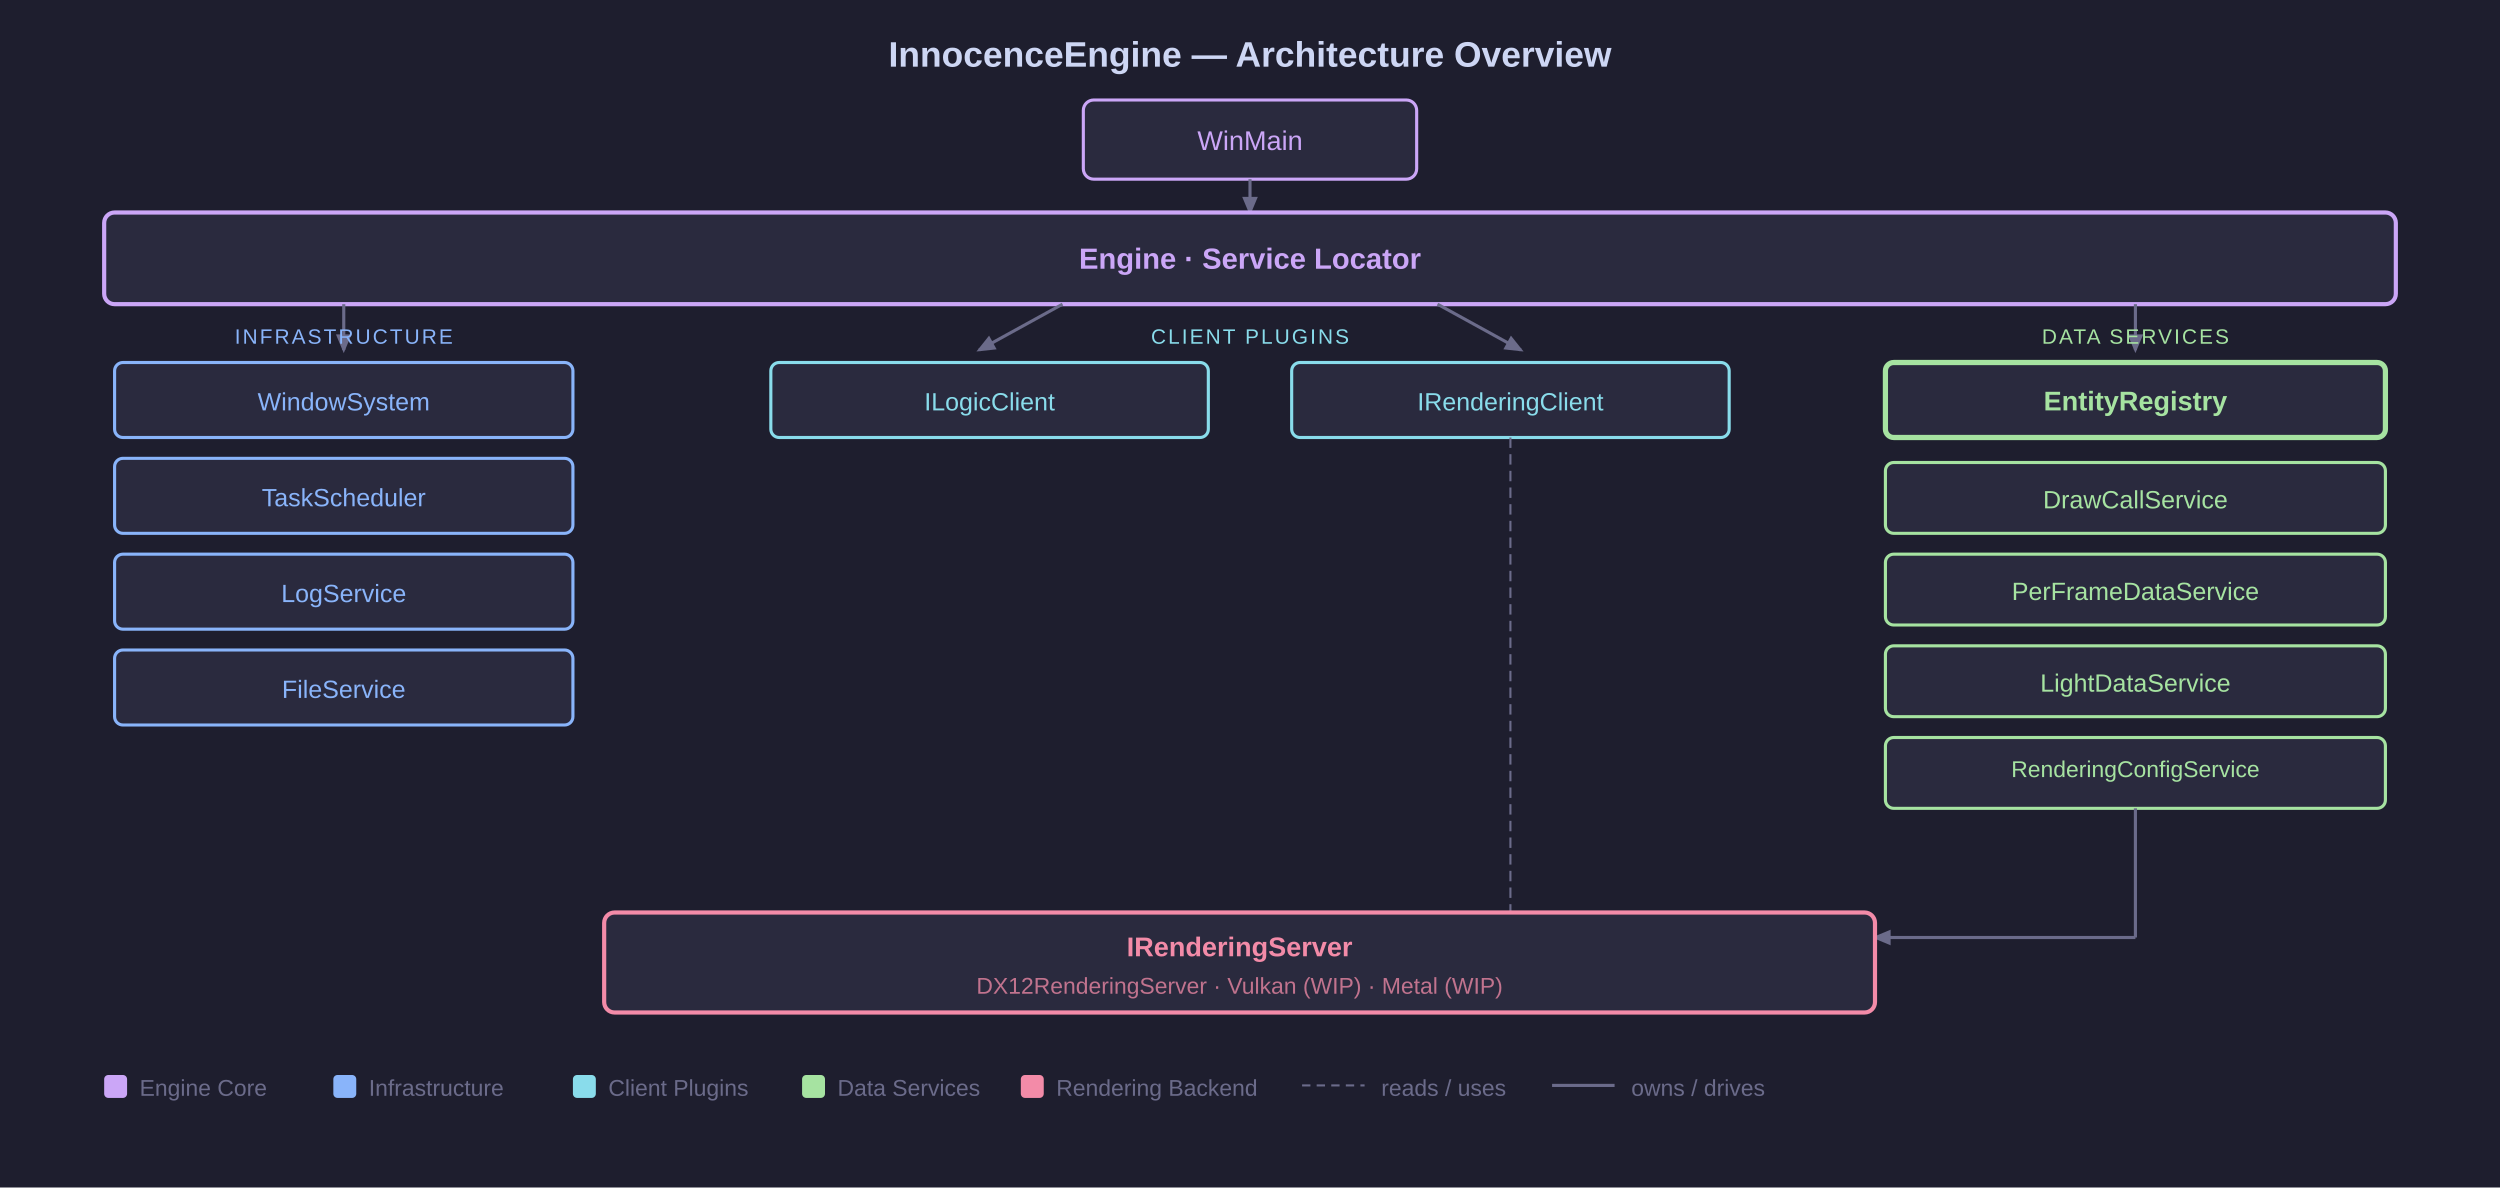
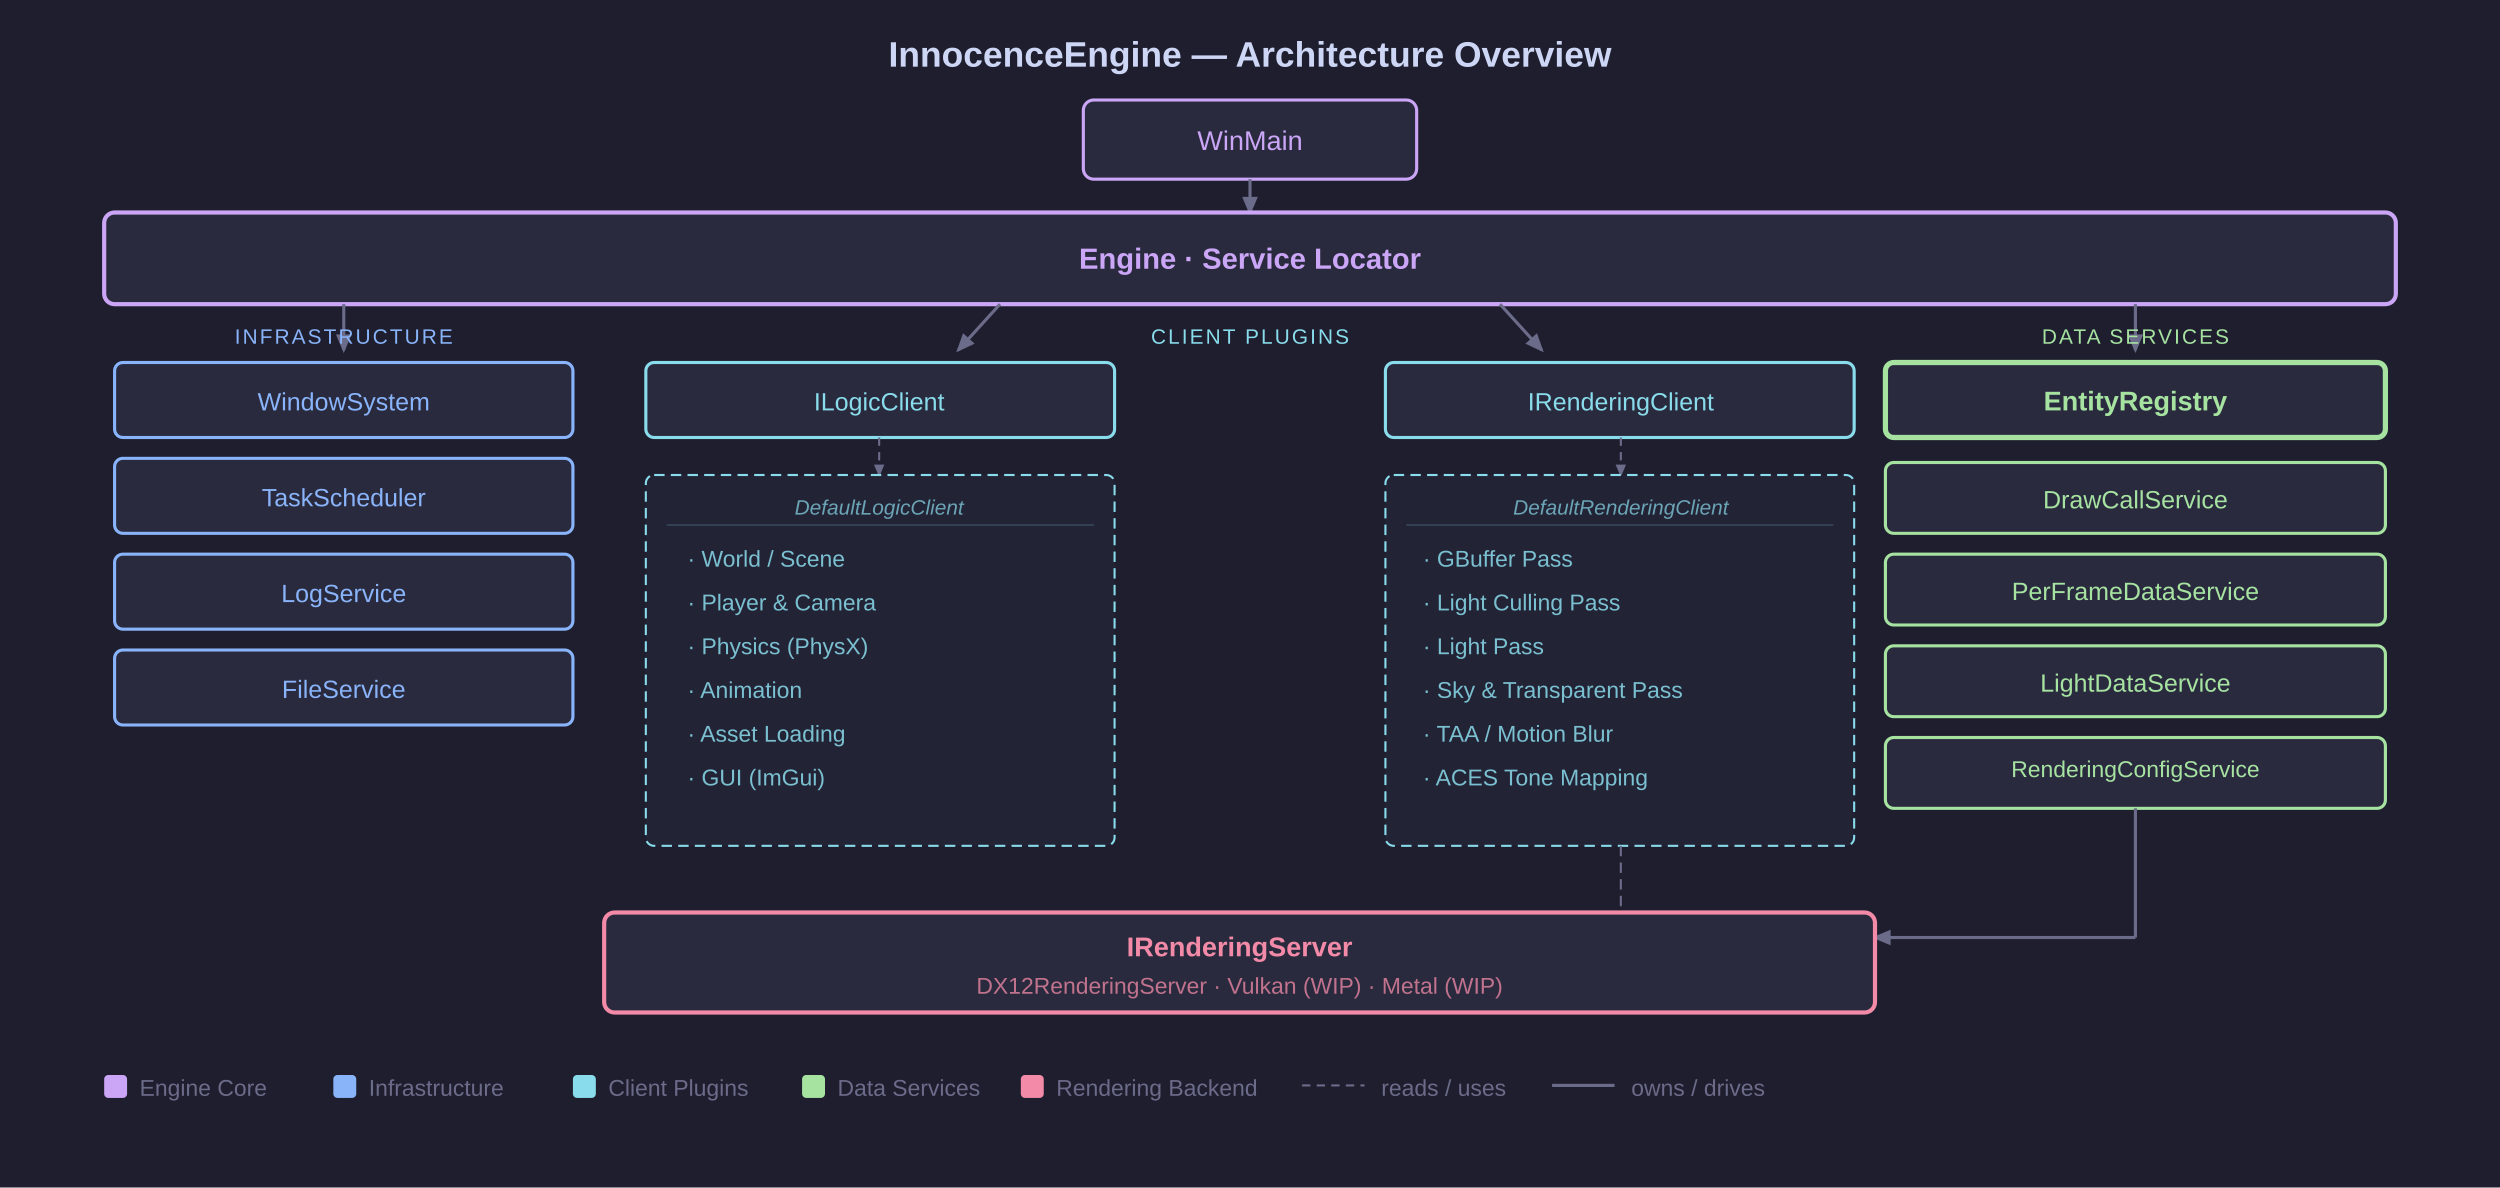
<svg xmlns="http://www.w3.org/2000/svg" width="1200" height="570">
  <defs>
    <marker id="arr" markerWidth="7" markerHeight="7" refX="5" refY="3" orient="auto">
      <path d="M0,0.5 L0,5.5 L6,3 z" fill="#6b6b8a" />
    </marker>
  </defs>
  <rect width="1200" height="570" fill="#1e1e2e" />
  <text x="600" y="32" text-anchor="middle" fill="#cdd6f4" font-family="'Segoe UI',Arial,sans-serif" font-size="17" font-weight="600">
    InnocenceEngine — Architecture Overview
  </text>
  <rect x="520" y="48" width="160" height="38" rx="5" fill="#2a2a3e" stroke="#cba6f7" stroke-width="1.5" />
  <text x="600" y="72" text-anchor="middle" fill="#cba6f7" font-family="'Segoe UI',Arial,sans-serif" font-size="13">WinMain</text>
  <line x1="600" y1="86" x2="600" y2="102" stroke="#6b6b8a" stroke-width="1.5" marker-end="url(#arr)" />
  <rect x="50" y="102" width="1100" height="44" rx="5" fill="#2a2a3e" stroke="#cba6f7" stroke-width="2" />
  <text x="600" y="129" text-anchor="middle" fill="#cba6f7" font-family="'Segoe UI',Arial,sans-serif" font-size="14" font-weight="700">
    Engine  ·  Service Locator
  </text>
  <line x1="165" y1="146" x2="165" y2="168" stroke="#6b6b8a" stroke-width="1.5" marker-end="url(#arr)" />
-   <line x1="510" y1="146" x2="470" y2="168" stroke="#6b6b8a" stroke-width="1.5" marker-end="url(#arr)" />
-   <line x1="690" y1="146" x2="730" y2="168" stroke="#6b6b8a" stroke-width="1.5" marker-end="url(#arr)" />
+   <line x1="480" y1="146" x2="460" y2="168" stroke="#6b6b8a" stroke-width="1.5" marker-end="url(#arr)" />
+   <line x1="720" y1="146" x2="740" y2="168" stroke="#6b6b8a" stroke-width="1.5" marker-end="url(#arr)" />
  <line x1="1025" y1="146" x2="1025" y2="168" stroke="#6b6b8a" stroke-width="1.5" marker-end="url(#arr)" />
  <text x="165" y="165" text-anchor="middle" fill="#89b4fa" font-family="'Segoe UI',Arial,sans-serif" font-size="10" letter-spacing="1">INFRASTRUCTURE</text>
  <rect x="55" y="174" width="220" height="36" rx="4" fill="#2a2a3e" stroke="#89b4fa" stroke-width="1.5" />
  <text x="165" y="197" text-anchor="middle" fill="#89b4fa" font-family="'Segoe UI',Arial,sans-serif" font-size="12">WindowSystem</text>
  <rect x="55" y="220" width="220" height="36" rx="4" fill="#2a2a3e" stroke="#89b4fa" stroke-width="1.5" />
  <text x="165" y="243" text-anchor="middle" fill="#89b4fa" font-family="'Segoe UI',Arial,sans-serif" font-size="12">TaskScheduler</text>
  <rect x="55" y="266" width="220" height="36" rx="4" fill="#2a2a3e" stroke="#89b4fa" stroke-width="1.5" />
  <text x="165" y="289" text-anchor="middle" fill="#89b4fa" font-family="'Segoe UI',Arial,sans-serif" font-size="12">LogService</text>
  <rect x="55" y="312" width="220" height="36" rx="4" fill="#2a2a3e" stroke="#89b4fa" stroke-width="1.5" />
  <text x="165" y="335" text-anchor="middle" fill="#89b4fa" font-family="'Segoe UI',Arial,sans-serif" font-size="12">FileService</text>
  <text x="600" y="165" text-anchor="middle" fill="#89dceb" font-family="'Segoe UI',Arial,sans-serif" font-size="10" letter-spacing="1">CLIENT PLUGINS</text>
-   <rect x="370" y="174" width="210" height="36" rx="4" fill="#2a2a3e" stroke="#89dceb" stroke-width="1.5" />
-   <text x="475" y="197" text-anchor="middle" fill="#89dceb" font-family="'Segoe UI',Arial,sans-serif" font-size="12">ILogicClient</text>
-   <rect x="620" y="174" width="210" height="36" rx="4" fill="#2a2a3e" stroke="#89dceb" stroke-width="1.5" />
-   <text x="725" y="197" text-anchor="middle" fill="#89dceb" font-family="'Segoe UI',Arial,sans-serif" font-size="12">IRenderingClient</text>
-   <line x1="725" y1="210" x2="725" y2="450" stroke="#6b6b8a" stroke-width="1" stroke-dasharray="5,3" />
-   <line x1="725" y1="450" x2="720" y2="450" stroke="#6b6b8a" stroke-width="1" stroke-dasharray="5,3" marker-end="url(#arr)" />
+   <rect x="310" y="174" width="225" height="36" rx="4" fill="#2a2a3e" stroke="#89dceb" stroke-width="1.5" />
+   <text x="422" y="197" text-anchor="middle" fill="#89dceb" font-family="'Segoe UI',Arial,sans-serif" font-size="12">ILogicClient</text>
+   <rect x="665" y="174" width="225" height="36" rx="4" fill="#2a2a3e" stroke="#89dceb" stroke-width="1.5" />
+   <text x="778" y="197" text-anchor="middle" fill="#89dceb" font-family="'Segoe UI',Arial,sans-serif" font-size="12">IRenderingClient</text>
+   <line x1="422" y1="210" x2="422" y2="228" stroke="#6b6b8a" stroke-width="1" stroke-dasharray="4,3" marker-end="url(#arr)" />
+   <line x1="778" y1="210" x2="778" y2="228" stroke="#6b6b8a" stroke-width="1" stroke-dasharray="4,3" marker-end="url(#arr)" />
+   <rect x="310" y="228" width="225" height="178" rx="4" fill="#232336" stroke="#89dceb" stroke-width="1" stroke-dasharray="5,3" />
+   <text x="422" y="247" text-anchor="middle" fill="#89dceb" opacity="0.7" font-family="'Segoe UI',Arial,sans-serif" font-size="10" font-style="italic">DefaultLogicClient</text>
+   <line x1="320" y1="252" x2="525" y2="252" stroke="#89dceb" stroke-width="0.5" opacity="0.3" />
+   <text x="330" y="272" fill="#89dceb" opacity="0.85" font-family="'Segoe UI',Arial,sans-serif" font-size="11">·  World / Scene</text>
+   <text x="330" y="293" fill="#89dceb" opacity="0.85" font-family="'Segoe UI',Arial,sans-serif" font-size="11">·  Player &amp; Camera</text>
+   <text x="330" y="314" fill="#89dceb" opacity="0.85" font-family="'Segoe UI',Arial,sans-serif" font-size="11">·  Physics (PhysX)</text>
+   <text x="330" y="335" fill="#89dceb" opacity="0.85" font-family="'Segoe UI',Arial,sans-serif" font-size="11">·  Animation</text>
+   <text x="330" y="356" fill="#89dceb" opacity="0.85" font-family="'Segoe UI',Arial,sans-serif" font-size="11">·  Asset Loading</text>
+   <text x="330" y="377" fill="#89dceb" opacity="0.85" font-family="'Segoe UI',Arial,sans-serif" font-size="11">·  GUI (ImGui)</text>
+   <rect x="665" y="228" width="225" height="178" rx="4" fill="#232336" stroke="#89dceb" stroke-width="1" stroke-dasharray="5,3" />
+   <text x="778" y="247" text-anchor="middle" fill="#89dceb" opacity="0.7" font-family="'Segoe UI',Arial,sans-serif" font-size="10" font-style="italic">DefaultRenderingClient</text>
+   <line x1="675" y1="252" x2="880" y2="252" stroke="#89dceb" stroke-width="0.5" opacity="0.3" />
+   <text x="683" y="272" fill="#89dceb" opacity="0.85" font-family="'Segoe UI',Arial,sans-serif" font-size="11">·  GBuffer Pass</text>
+   <text x="683" y="293" fill="#89dceb" opacity="0.85" font-family="'Segoe UI',Arial,sans-serif" font-size="11">·  Light Culling Pass</text>
+   <text x="683" y="314" fill="#89dceb" opacity="0.85" font-family="'Segoe UI',Arial,sans-serif" font-size="11">·  Light Pass</text>
+   <text x="683" y="335" fill="#89dceb" opacity="0.85" font-family="'Segoe UI',Arial,sans-serif" font-size="11">·  Sky &amp; Transparent Pass</text>
+   <text x="683" y="356" fill="#89dceb" opacity="0.85" font-family="'Segoe UI',Arial,sans-serif" font-size="11">·  TAA / Motion Blur</text>
+   <text x="683" y="377" fill="#89dceb" opacity="0.85" font-family="'Segoe UI',Arial,sans-serif" font-size="11">·  ACES Tone Mapping</text>
+   <line x1="778" y1="406" x2="778" y2="450" stroke="#6b6b8a" stroke-width="1" stroke-dasharray="5,3" />
+   <line x1="778" y1="450" x2="760" y2="450" stroke="#6b6b8a" stroke-width="1" stroke-dasharray="5,3" marker-end="url(#arr)" />
  <text x="1025" y="165" text-anchor="middle" fill="#a6e3a1" font-family="'Segoe UI',Arial,sans-serif" font-size="10" letter-spacing="1">DATA SERVICES</text>
  <rect x="905" y="174" width="240" height="36" rx="4" fill="#2a2a3e" stroke="#a6e3a1" stroke-width="2.5" />
  <text x="1025" y="197" text-anchor="middle" fill="#a6e3a1" font-family="'Segoe UI',Arial,sans-serif" font-size="13" font-weight="700">EntityRegistry</text>
  <rect x="905" y="222" width="240" height="34" rx="4" fill="#2a2a3e" stroke="#a6e3a1" stroke-width="1.5" />
  <text x="1025" y="244" text-anchor="middle" fill="#a6e3a1" font-family="'Segoe UI',Arial,sans-serif" font-size="12">DrawCallService</text>
  <rect x="905" y="266" width="240" height="34" rx="4" fill="#2a2a3e" stroke="#a6e3a1" stroke-width="1.5" />
  <text x="1025" y="288" text-anchor="middle" fill="#a6e3a1" font-family="'Segoe UI',Arial,sans-serif" font-size="12">PerFrameDataService</text>
  <rect x="905" y="310" width="240" height="34" rx="4" fill="#2a2a3e" stroke="#a6e3a1" stroke-width="1.5" />
  <text x="1025" y="332" text-anchor="middle" fill="#a6e3a1" font-family="'Segoe UI',Arial,sans-serif" font-size="12">LightDataService</text>
  <rect x="905" y="354" width="240" height="34" rx="4" fill="#2a2a3e" stroke="#a6e3a1" stroke-width="1.5" />
  <text x="1025" y="373" text-anchor="middle" fill="#a6e3a1" font-family="'Segoe UI',Arial,sans-serif" font-size="11">RenderingConfigService</text>
  <line x1="1025" y1="388" x2="1025" y2="450" stroke="#6b6b8a" stroke-width="1.5" />
  <line x1="1025" y1="450" x2="900" y2="450" stroke="#6b6b8a" stroke-width="1.5" marker-end="url(#arr)" />
  <rect x="290" y="438" width="610" height="48" rx="5" fill="#2a2a3e" stroke="#f38ba8" stroke-width="2" />
  <text x="595" y="459" text-anchor="middle" fill="#f38ba8" font-family="'Segoe UI',Arial,sans-serif" font-size="13" font-weight="700">IRenderingServer</text>
  <text x="595" y="477" text-anchor="middle" fill="#f38ba8" opacity="0.75" font-family="'Segoe UI',Arial,sans-serif" font-size="11">
    DX12RenderingServer  ·  Vulkan (WIP)  ·  Metal (WIP)
  </text>
  <rect x="50" y="516" width="11" height="11" rx="2" fill="#cba6f7" />
  <text x="67" y="526" fill="#6b6b8a" font-family="'Segoe UI',Arial,sans-serif" font-size="11">Engine Core</text>
  <rect x="160" y="516" width="11" height="11" rx="2" fill="#89b4fa" />
  <text x="177" y="526" fill="#6b6b8a" font-family="'Segoe UI',Arial,sans-serif" font-size="11">Infrastructure</text>
  <rect x="275" y="516" width="11" height="11" rx="2" fill="#89dceb" />
  <text x="292" y="526" fill="#6b6b8a" font-family="'Segoe UI',Arial,sans-serif" font-size="11">Client Plugins</text>
  <rect x="385" y="516" width="11" height="11" rx="2" fill="#a6e3a1" />
  <text x="402" y="526" fill="#6b6b8a" font-family="'Segoe UI',Arial,sans-serif" font-size="11">Data Services</text>
  <rect x="490" y="516" width="11" height="11" rx="2" fill="#f38ba8" />
  <text x="507" y="526" fill="#6b6b8a" font-family="'Segoe UI',Arial,sans-serif" font-size="11">Rendering Backend</text>
  <line x1="625" y1="521" x2="655" y2="521" stroke="#6b6b8a" stroke-width="1" stroke-dasharray="4,3" />
  <text x="663" y="526" fill="#6b6b8a" font-family="'Segoe UI',Arial,sans-serif" font-size="11">reads / uses</text>
  <line x1="745" y1="521" x2="775" y2="521" stroke="#6b6b8a" stroke-width="1.5" />
  <text x="783" y="526" fill="#6b6b8a" font-family="'Segoe UI',Arial,sans-serif" font-size="11">owns / drives</text>
</svg>
